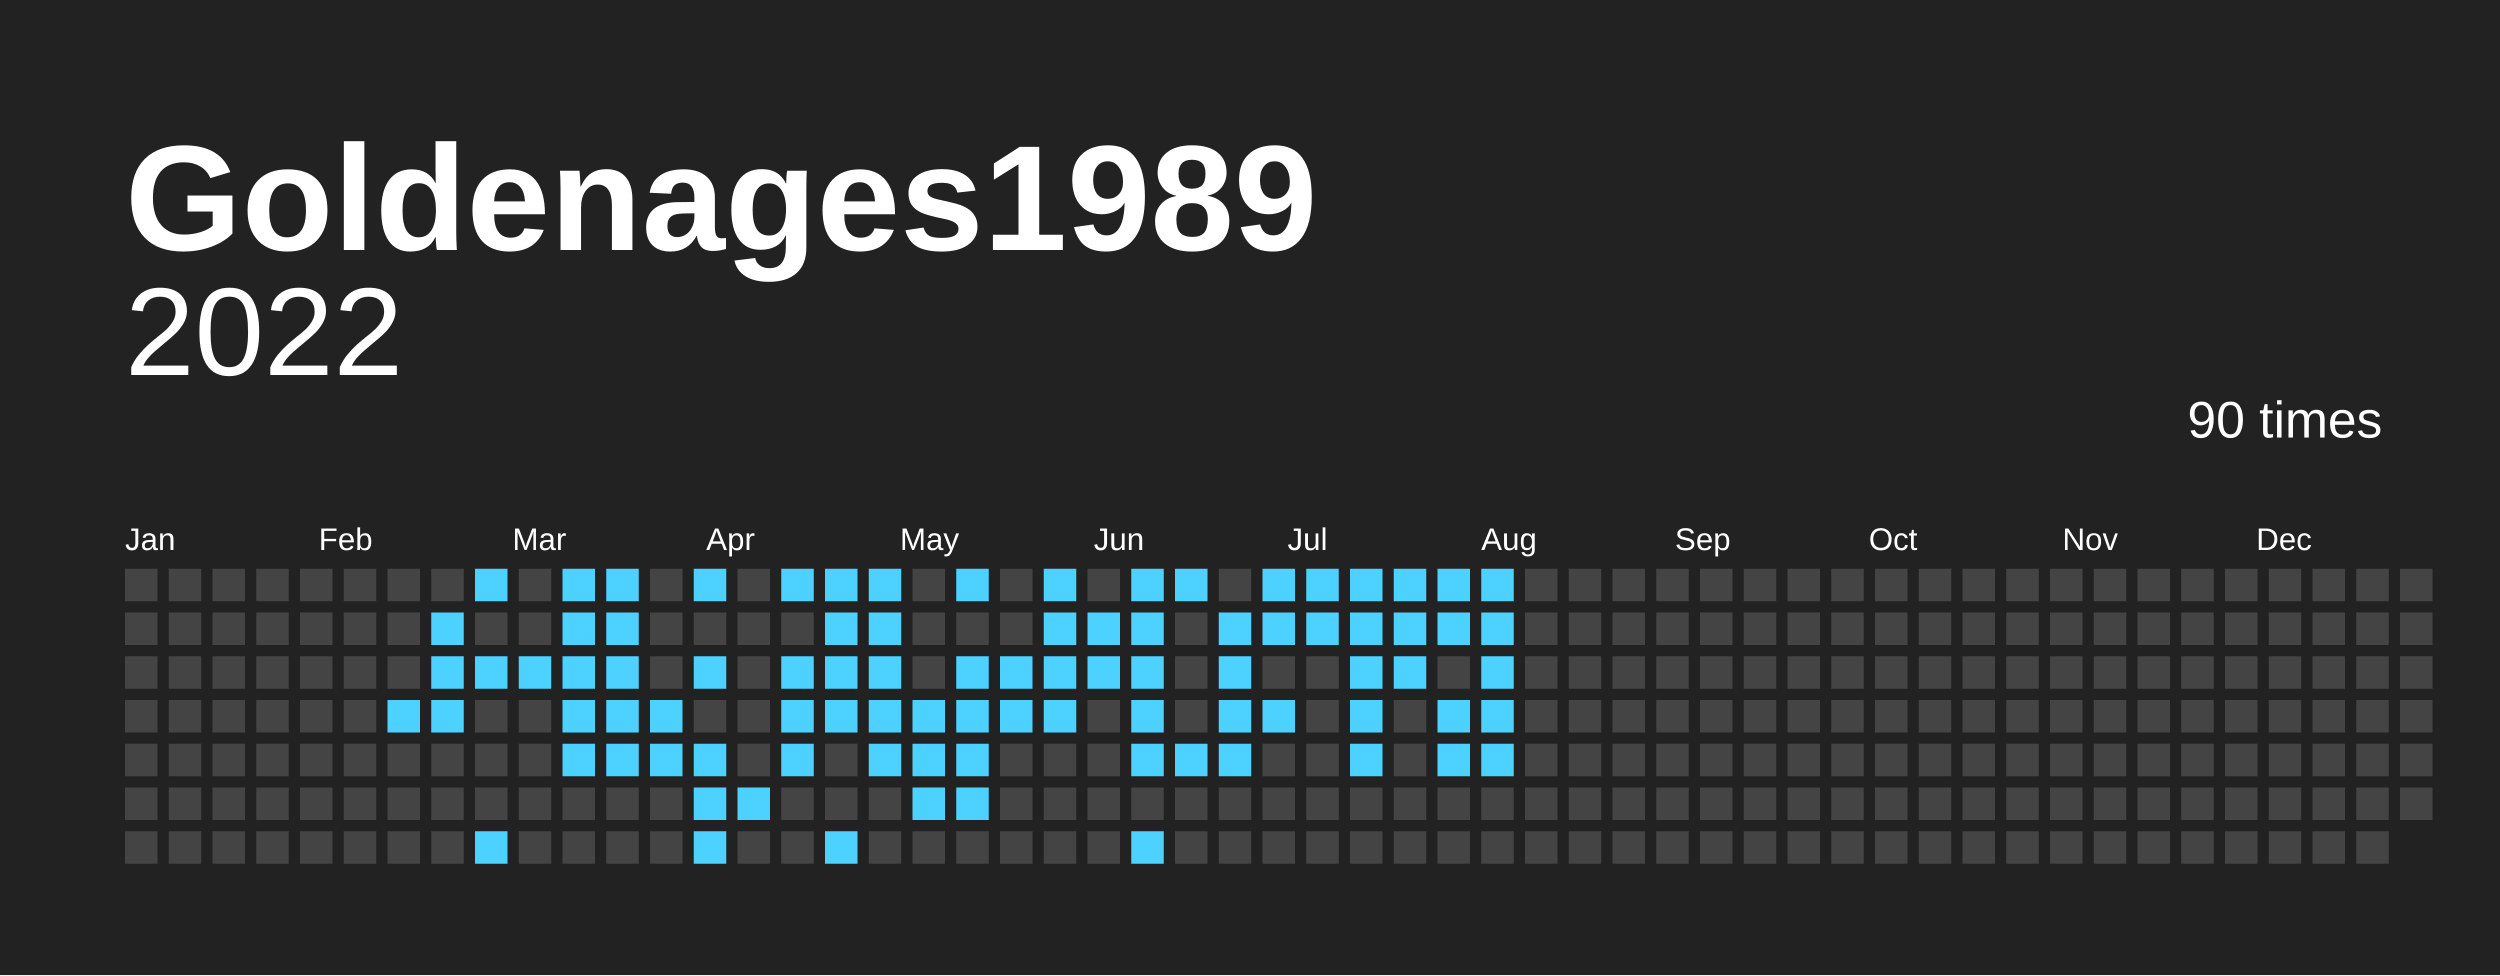
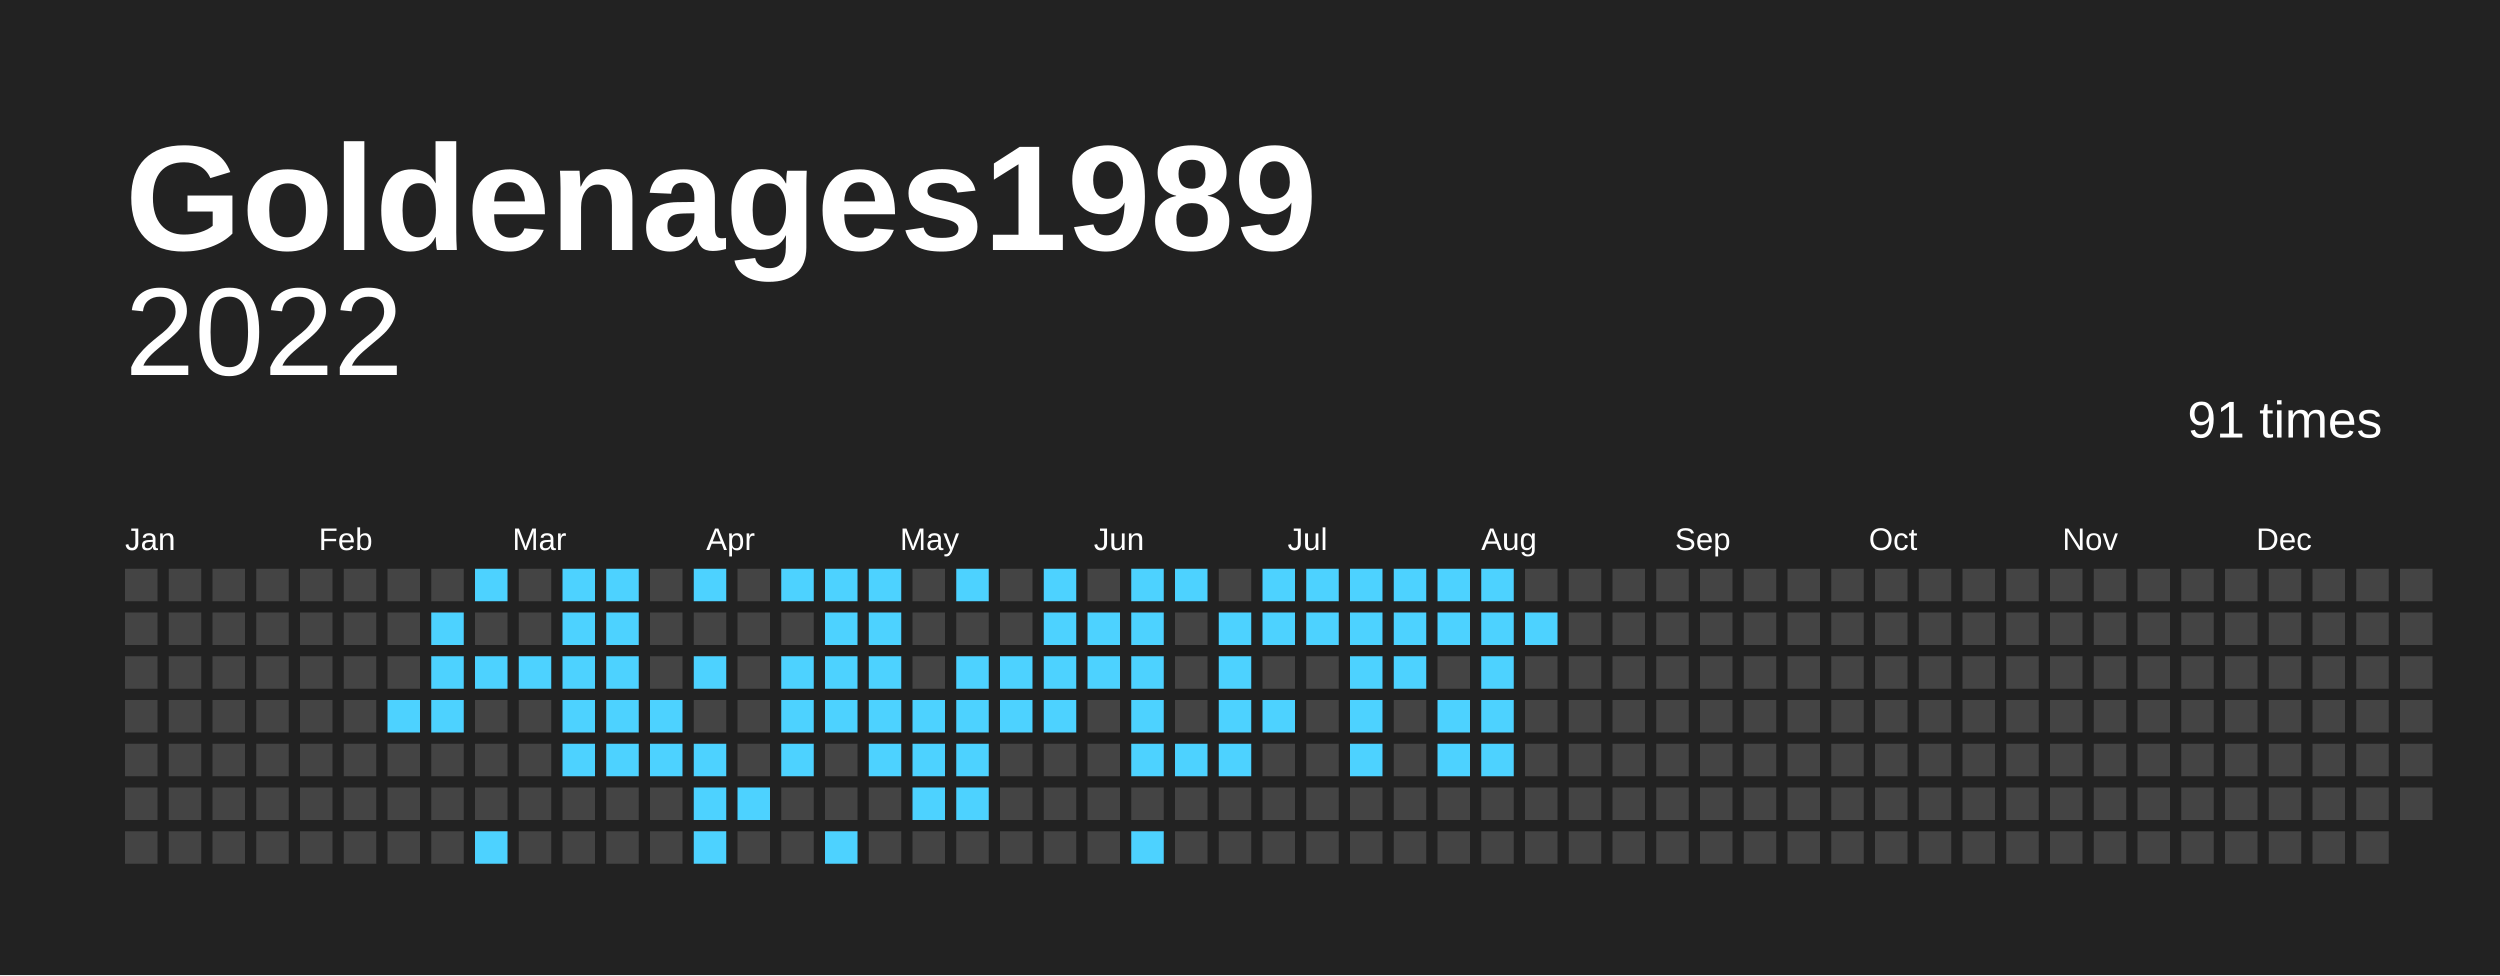
<svg xmlns="http://www.w3.org/2000/svg" baseProfile="full" height="78mm" version="1.1" viewBox="0,0,200,78" width="200mm">
  <defs />
  <rect fill="#222222" height="78" width="200" x="0" y="0" />
  <text fill="#FFFFFF" style="font-size:12px; font-family:Arial; font-weight:bold;" x="10" y="20">Goldenages1989</text>
  <text alignment-baseline="hanging" fill="#FFFFFF" style="font-size:10.0px; font-family:Arial;" x="10" y="30">2022</text>
-   <text alignment-baseline="hanging" fill="#FFFFFF" style="font-size:4.125px; font-family:Arial;" x="175" y="35">90 times</text>
+   <text alignment-baseline="hanging" fill="#FFFFFF" style="font-size:4.125px; font-family:Arial;" x="175" y="35">91 times</text>
  <text fill="#FFFFFF" style="font-size:2.5px; font-family:Arial" x="10.0" y="44">Jan</text>
  <text fill="#FFFFFF" style="font-size:2.5px; font-family:Arial" x="25.5" y="44">Feb</text>
  <text fill="#FFFFFF" style="font-size:2.5px; font-family:Arial" x="41.0" y="44">Mar</text>
  <text fill="#FFFFFF" style="font-size:2.5px; font-family:Arial" x="56.5" y="44">Apr</text>
  <text fill="#FFFFFF" style="font-size:2.5px; font-family:Arial" x="72.0" y="44">May</text>
  <text fill="#FFFFFF" style="font-size:2.5px; font-family:Arial" x="87.5" y="44">Jun</text>
  <text fill="#FFFFFF" style="font-size:2.5px; font-family:Arial" x="103.0" y="44">Jul</text>
  <text fill="#FFFFFF" style="font-size:2.5px; font-family:Arial" x="118.5" y="44">Aug</text>
  <text fill="#FFFFFF" style="font-size:2.5px; font-family:Arial" x="134.0" y="44">Sep</text>
  <text fill="#FFFFFF" style="font-size:2.5px; font-family:Arial" x="149.5" y="44">Oct</text>
  <text fill="#FFFFFF" style="font-size:2.5px; font-family:Arial" x="165.0" y="44">Nov</text>
  <text fill="#FFFFFF" style="font-size:2.5px; font-family:Arial" x="180.5" y="44">Dec</text>
  <rect fill="#444444" height="2.6" width="2.6" x="10.0" y="45.5" />
  <rect fill="#444444" height="2.6" width="2.6" x="10.0" y="49.0" />
  <rect fill="#444444" height="2.6" width="2.6" x="10.0" y="52.5" />
  <rect fill="#444444" height="2.6" width="2.6" x="10.0" y="56.0" />
  <rect fill="#444444" height="2.6" width="2.6" x="10.0" y="59.5" />
  <rect fill="#444444" height="2.6" width="2.6" x="10.0" y="63.0" />
  <rect fill="#444444" height="2.6" width="2.6" x="10.0" y="66.5" />
  <rect fill="#444444" height="2.6" width="2.6" x="13.5" y="45.5" />
  <rect fill="#444444" height="2.6" width="2.6" x="13.5" y="49.0" />
  <rect fill="#444444" height="2.6" width="2.6" x="13.5" y="52.5" />
  <rect fill="#444444" height="2.6" width="2.6" x="13.5" y="56.0" />
  <rect fill="#444444" height="2.6" width="2.6" x="13.5" y="59.5" />
  <rect fill="#444444" height="2.6" width="2.6" x="13.5" y="63.0" />
  <rect fill="#444444" height="2.6" width="2.6" x="13.5" y="66.5" />
  <rect fill="#444444" height="2.6" width="2.6" x="17.0" y="45.5" />
  <rect fill="#444444" height="2.6" width="2.6" x="17.0" y="49.0" />
  <rect fill="#444444" height="2.6" width="2.6" x="17.0" y="52.5" />
  <rect fill="#444444" height="2.6" width="2.6" x="17.0" y="56.0" />
  <rect fill="#444444" height="2.6" width="2.6" x="17.0" y="59.5" />
  <rect fill="#444444" height="2.6" width="2.6" x="17.0" y="63.0" />
  <rect fill="#444444" height="2.6" width="2.6" x="17.0" y="66.5" />
  <rect fill="#444444" height="2.6" width="2.6" x="20.5" y="45.5" />
  <rect fill="#444444" height="2.6" width="2.6" x="20.5" y="49.0" />
  <rect fill="#444444" height="2.6" width="2.6" x="20.5" y="52.5" />
  <rect fill="#444444" height="2.6" width="2.6" x="20.5" y="56.0" />
  <rect fill="#444444" height="2.6" width="2.6" x="20.5" y="59.5" />
  <rect fill="#444444" height="2.6" width="2.6" x="20.5" y="63.0" />
  <rect fill="#444444" height="2.6" width="2.6" x="20.5" y="66.5" />
  <rect fill="#444444" height="2.6" width="2.6" x="24.0" y="45.5" />
  <rect fill="#444444" height="2.6" width="2.6" x="24.0" y="49.0" />
  <rect fill="#444444" height="2.6" width="2.6" x="24.0" y="52.5" />
  <rect fill="#444444" height="2.6" width="2.6" x="24.0" y="56.0" />
  <rect fill="#444444" height="2.6" width="2.6" x="24.0" y="59.5" />
  <rect fill="#444444" height="2.6" width="2.6" x="24.0" y="63.0" />
  <rect fill="#444444" height="2.6" width="2.6" x="24.0" y="66.5" />
  <rect fill="#444444" height="2.6" width="2.6" x="27.5" y="45.5" />
  <rect fill="#444444" height="2.6" width="2.6" x="27.5" y="49.0" />
  <rect fill="#444444" height="2.6" width="2.6" x="27.5" y="52.5" />
  <rect fill="#444444" height="2.6" width="2.6" x="27.5" y="56.0" />
  <rect fill="#444444" height="2.6" width="2.6" x="27.5" y="59.5" />
  <rect fill="#444444" height="2.6" width="2.6" x="27.5" y="63.0" />
  <rect fill="#444444" height="2.6" width="2.6" x="27.5" y="66.5" />
  <rect fill="#444444" height="2.6" width="2.6" x="31.0" y="45.5" />
  <rect fill="#444444" height="2.6" width="2.6" x="31.0" y="49.0" />
  <rect fill="#444444" height="2.6" width="2.6" x="31.0" y="52.5" />
  <rect fill="#4DD2FF" height="2.6" width="2.6" x="31.0" y="56.0" />
  <rect fill="#444444" height="2.6" width="2.6" x="31.0" y="59.5" />
  <rect fill="#444444" height="2.6" width="2.6" x="31.0" y="63.0" />
  <rect fill="#444444" height="2.6" width="2.6" x="31.0" y="66.5" />
  <rect fill="#444444" height="2.6" width="2.6" x="34.5" y="45.5" />
  <rect fill="#4DD2FF" height="2.6" width="2.6" x="34.5" y="49.0" />
  <rect fill="#4DD2FF" height="2.6" width="2.6" x="34.5" y="52.5" />
  <rect fill="#4DD2FF" height="2.6" width="2.6" x="34.5" y="56.0" />
  <rect fill="#444444" height="2.6" width="2.6" x="34.5" y="59.5" />
  <rect fill="#444444" height="2.6" width="2.6" x="34.5" y="63.0" />
  <rect fill="#444444" height="2.6" width="2.6" x="34.5" y="66.5" />
  <rect fill="#4DD2FF" height="2.6" width="2.6" x="38.0" y="45.5" />
  <rect fill="#444444" height="2.6" width="2.6" x="38.0" y="49.0" />
  <rect fill="#4DD2FF" height="2.6" width="2.6" x="38.0" y="52.5" />
  <rect fill="#444444" height="2.6" width="2.6" x="38.0" y="56.0" />
  <rect fill="#444444" height="2.6" width="2.6" x="38.0" y="59.5" />
  <rect fill="#444444" height="2.6" width="2.6" x="38.0" y="63.0" />
  <rect fill="#4DD2FF" height="2.6" width="2.6" x="38.0" y="66.5" />
  <rect fill="#444444" height="2.6" width="2.6" x="41.5" y="45.5" />
  <rect fill="#444444" height="2.6" width="2.6" x="41.5" y="49.0" />
  <rect fill="#4DD2FF" height="2.6" width="2.6" x="41.5" y="52.5" />
  <rect fill="#444444" height="2.6" width="2.6" x="41.5" y="56.0" />
  <rect fill="#444444" height="2.6" width="2.6" x="41.5" y="59.5" />
  <rect fill="#444444" height="2.6" width="2.6" x="41.5" y="63.0" />
  <rect fill="#444444" height="2.6" width="2.6" x="41.5" y="66.5" />
  <rect fill="#4DD2FF" height="2.6" width="2.6" x="45.0" y="45.5" />
  <rect fill="#4DD2FF" height="2.6" width="2.6" x="45.0" y="49.0" />
  <rect fill="#4DD2FF" height="2.6" width="2.6" x="45.0" y="52.5" />
  <rect fill="#4DD2FF" height="2.6" width="2.6" x="45.0" y="56.0" />
  <rect fill="#4DD2FF" height="2.6" width="2.6" x="45.0" y="59.5" />
  <rect fill="#444444" height="2.6" width="2.6" x="45.0" y="63.0" />
  <rect fill="#444444" height="2.6" width="2.6" x="45.0" y="66.5" />
  <rect fill="#4DD2FF" height="2.6" width="2.6" x="48.5" y="45.5" />
  <rect fill="#4DD2FF" height="2.6" width="2.6" x="48.5" y="49.0" />
  <rect fill="#4DD2FF" height="2.6" width="2.6" x="48.5" y="52.5" />
  <rect fill="#4DD2FF" height="2.6" width="2.6" x="48.5" y="56.0" />
  <rect fill="#4DD2FF" height="2.6" width="2.6" x="48.5" y="59.5" />
  <rect fill="#444444" height="2.6" width="2.6" x="48.5" y="63.0" />
  <rect fill="#444444" height="2.6" width="2.6" x="48.5" y="66.5" />
  <rect fill="#444444" height="2.6" width="2.6" x="52.0" y="45.5" />
  <rect fill="#444444" height="2.6" width="2.6" x="52.0" y="49.0" />
  <rect fill="#444444" height="2.6" width="2.6" x="52.0" y="52.5" />
  <rect fill="#4DD2FF" height="2.6" width="2.6" x="52.0" y="56.0" />
  <rect fill="#4DD2FF" height="2.6" width="2.6" x="52.0" y="59.5" />
  <rect fill="#444444" height="2.6" width="2.6" x="52.0" y="63.0" />
  <rect fill="#444444" height="2.6" width="2.6" x="52.0" y="66.5" />
  <rect fill="#4DD2FF" height="2.6" width="2.6" x="55.5" y="45.5" />
  <rect fill="#444444" height="2.6" width="2.6" x="55.5" y="49.0" />
  <rect fill="#4DD2FF" height="2.6" width="2.6" x="55.5" y="52.5" />
  <rect fill="#444444" height="2.6" width="2.6" x="55.5" y="56.0" />
  <rect fill="#4DD2FF" height="2.6" width="2.6" x="55.5" y="59.5" />
  <rect fill="#4DD2FF" height="2.6" width="2.6" x="55.5" y="63.0" />
  <rect fill="#4DD2FF" height="2.6" width="2.6" x="55.5" y="66.5" />
  <rect fill="#444444" height="2.6" width="2.6" x="59.0" y="45.5" />
  <rect fill="#444444" height="2.6" width="2.6" x="59.0" y="49.0" />
  <rect fill="#444444" height="2.6" width="2.6" x="59.0" y="52.5" />
  <rect fill="#444444" height="2.6" width="2.6" x="59.0" y="56.0" />
  <rect fill="#444444" height="2.6" width="2.6" x="59.0" y="59.5" />
  <rect fill="#4DD2FF" height="2.6" width="2.6" x="59.0" y="63.0" />
  <rect fill="#444444" height="2.6" width="2.6" x="59.0" y="66.5" />
  <rect fill="#4DD2FF" height="2.6" width="2.6" x="62.5" y="45.5" />
  <rect fill="#444444" height="2.6" width="2.6" x="62.5" y="49.0" />
  <rect fill="#4DD2FF" height="2.6" width="2.6" x="62.5" y="52.5" />
  <rect fill="#4DD2FF" height="2.6" width="2.6" x="62.5" y="56.0" />
  <rect fill="#4DD2FF" height="2.6" width="2.6" x="62.5" y="59.5" />
  <rect fill="#444444" height="2.6" width="2.6" x="62.5" y="63.0" />
  <rect fill="#444444" height="2.6" width="2.6" x="62.5" y="66.5" />
  <rect fill="#4DD2FF" height="2.6" width="2.6" x="66.0" y="45.5" />
  <rect fill="#4DD2FF" height="2.6" width="2.6" x="66.0" y="49.0" />
  <rect fill="#4DD2FF" height="2.6" width="2.6" x="66.0" y="52.5" />
  <rect fill="#4DD2FF" height="2.6" width="2.6" x="66.0" y="56.0" />
  <rect fill="#444444" height="2.6" width="2.6" x="66.0" y="59.5" />
  <rect fill="#444444" height="2.6" width="2.6" x="66.0" y="63.0" />
  <rect fill="#4DD2FF" height="2.6" width="2.6" x="66.0" y="66.5" />
  <rect fill="#4DD2FF" height="2.6" width="2.6" x="69.5" y="45.5" />
  <rect fill="#4DD2FF" height="2.6" width="2.6" x="69.5" y="49.0" />
  <rect fill="#4DD2FF" height="2.6" width="2.6" x="69.5" y="52.5" />
  <rect fill="#4DD2FF" height="2.6" width="2.6" x="69.5" y="56.0" />
  <rect fill="#4DD2FF" height="2.6" width="2.6" x="69.5" y="59.5" />
  <rect fill="#444444" height="2.6" width="2.6" x="69.5" y="63.0" />
  <rect fill="#444444" height="2.6" width="2.6" x="69.5" y="66.5" />
  <rect fill="#444444" height="2.6" width="2.6" x="73.0" y="45.5" />
  <rect fill="#444444" height="2.6" width="2.6" x="73.0" y="49.0" />
  <rect fill="#444444" height="2.6" width="2.6" x="73.0" y="52.5" />
  <rect fill="#4DD2FF" height="2.6" width="2.6" x="73.0" y="56.0" />
  <rect fill="#4DD2FF" height="2.6" width="2.6" x="73.0" y="59.5" />
  <rect fill="#4DD2FF" height="2.6" width="2.6" x="73.0" y="63.0" />
  <rect fill="#444444" height="2.6" width="2.6" x="73.0" y="66.5" />
  <rect fill="#4DD2FF" height="2.6" width="2.6" x="76.5" y="45.5" />
  <rect fill="#444444" height="2.6" width="2.6" x="76.5" y="49.0" />
  <rect fill="#4DD2FF" height="2.6" width="2.6" x="76.5" y="52.5" />
  <rect fill="#4DD2FF" height="2.6" width="2.6" x="76.5" y="56.0" />
  <rect fill="#4DD2FF" height="2.6" width="2.6" x="76.5" y="59.5" />
  <rect fill="#4DD2FF" height="2.6" width="2.6" x="76.5" y="63.0" />
  <rect fill="#444444" height="2.6" width="2.6" x="76.5" y="66.5" />
  <rect fill="#444444" height="2.6" width="2.6" x="80.0" y="45.5" />
  <rect fill="#444444" height="2.6" width="2.6" x="80.0" y="49.0" />
  <rect fill="#4DD2FF" height="2.6" width="2.6" x="80.0" y="52.5" />
  <rect fill="#4DD2FF" height="2.6" width="2.6" x="80.0" y="56.0" />
  <rect fill="#444444" height="2.6" width="2.6" x="80.0" y="59.5" />
  <rect fill="#444444" height="2.6" width="2.6" x="80.0" y="63.0" />
  <rect fill="#444444" height="2.6" width="2.6" x="80.0" y="66.5" />
  <rect fill="#4DD2FF" height="2.6" width="2.6" x="83.5" y="45.5" />
  <rect fill="#4DD2FF" height="2.6" width="2.6" x="83.5" y="49.0" />
  <rect fill="#4DD2FF" height="2.6" width="2.6" x="83.5" y="52.5" />
  <rect fill="#4DD2FF" height="2.6" width="2.6" x="83.5" y="56.0" />
  <rect fill="#444444" height="2.6" width="2.6" x="83.5" y="59.5" />
  <rect fill="#444444" height="2.6" width="2.6" x="83.5" y="63.0" />
  <rect fill="#444444" height="2.6" width="2.6" x="83.5" y="66.5" />
  <rect fill="#444444" height="2.6" width="2.6" x="87.0" y="45.5" />
  <rect fill="#4DD2FF" height="2.6" width="2.6" x="87.0" y="49.0" />
  <rect fill="#4DD2FF" height="2.6" width="2.6" x="87.0" y="52.5" />
  <rect fill="#444444" height="2.6" width="2.6" x="87.0" y="56.0" />
  <rect fill="#444444" height="2.6" width="2.6" x="87.0" y="59.5" />
  <rect fill="#444444" height="2.6" width="2.6" x="87.0" y="63.0" />
  <rect fill="#444444" height="2.6" width="2.6" x="87.0" y="66.5" />
  <rect fill="#4DD2FF" height="2.6" width="2.6" x="90.5" y="45.5" />
  <rect fill="#4DD2FF" height="2.6" width="2.6" x="90.5" y="49.0" />
  <rect fill="#4DD2FF" height="2.6" width="2.6" x="90.5" y="52.5" />
  <rect fill="#4DD2FF" height="2.6" width="2.6" x="90.5" y="56.0" />
  <rect fill="#4DD2FF" height="2.6" width="2.6" x="90.5" y="59.5" />
  <rect fill="#444444" height="2.6" width="2.6" x="90.5" y="63.0" />
  <rect fill="#4DD2FF" height="2.6" width="2.6" x="90.5" y="66.5" />
  <rect fill="#4DD2FF" height="2.6" width="2.6" x="94.0" y="45.5" />
  <rect fill="#444444" height="2.6" width="2.6" x="94.0" y="49.0" />
  <rect fill="#444444" height="2.6" width="2.6" x="94.0" y="52.5" />
  <rect fill="#444444" height="2.6" width="2.6" x="94.0" y="56.0" />
  <rect fill="#4DD2FF" height="2.6" width="2.6" x="94.0" y="59.5" />
  <rect fill="#444444" height="2.6" width="2.6" x="94.0" y="63.0" />
  <rect fill="#444444" height="2.6" width="2.6" x="94.0" y="66.5" />
  <rect fill="#444444" height="2.6" width="2.6" x="97.5" y="45.5" />
  <rect fill="#4DD2FF" height="2.6" width="2.6" x="97.5" y="49.0" />
  <rect fill="#4DD2FF" height="2.6" width="2.6" x="97.5" y="52.5" />
  <rect fill="#4DD2FF" height="2.6" width="2.6" x="97.5" y="56.0" />
  <rect fill="#4DD2FF" height="2.6" width="2.6" x="97.5" y="59.5" />
  <rect fill="#444444" height="2.6" width="2.6" x="97.5" y="63.0" />
  <rect fill="#444444" height="2.6" width="2.6" x="97.5" y="66.5" />
  <rect fill="#4DD2FF" height="2.6" width="2.6" x="101.0" y="45.5" />
  <rect fill="#4DD2FF" height="2.6" width="2.6" x="101.0" y="49.0" />
  <rect fill="#444444" height="2.6" width="2.6" x="101.0" y="52.5" />
  <rect fill="#4DD2FF" height="2.6" width="2.6" x="101.0" y="56.0" />
  <rect fill="#444444" height="2.6" width="2.6" x="101.0" y="59.5" />
  <rect fill="#444444" height="2.6" width="2.6" x="101.0" y="63.0" />
  <rect fill="#444444" height="2.6" width="2.6" x="101.0" y="66.5" />
  <rect fill="#4DD2FF" height="2.6" width="2.6" x="104.5" y="45.5" />
  <rect fill="#4DD2FF" height="2.6" width="2.6" x="104.5" y="49.0" />
  <rect fill="#444444" height="2.6" width="2.6" x="104.5" y="52.5" />
  <rect fill="#444444" height="2.6" width="2.6" x="104.5" y="56.0" />
  <rect fill="#444444" height="2.6" width="2.6" x="104.5" y="59.5" />
  <rect fill="#444444" height="2.6" width="2.6" x="104.5" y="63.0" />
  <rect fill="#444444" height="2.6" width="2.6" x="104.5" y="66.5" />
  <rect fill="#4DD2FF" height="2.6" width="2.6" x="108.0" y="45.5" />
  <rect fill="#4DD2FF" height="2.6" width="2.6" x="108.0" y="49.0" />
  <rect fill="#4DD2FF" height="2.6" width="2.6" x="108.0" y="52.5" />
  <rect fill="#4DD2FF" height="2.6" width="2.6" x="108.0" y="56.0" />
  <rect fill="#4DD2FF" height="2.6" width="2.6" x="108.0" y="59.5" />
  <rect fill="#444444" height="2.6" width="2.6" x="108.0" y="63.0" />
  <rect fill="#444444" height="2.6" width="2.6" x="108.0" y="66.5" />
  <rect fill="#4DD2FF" height="2.6" width="2.6" x="111.5" y="45.5" />
  <rect fill="#4DD2FF" height="2.6" width="2.6" x="111.5" y="49.0" />
  <rect fill="#4DD2FF" height="2.6" width="2.6" x="111.5" y="52.5" />
  <rect fill="#444444" height="2.6" width="2.6" x="111.5" y="56.0" />
  <rect fill="#444444" height="2.6" width="2.6" x="111.5" y="59.5" />
  <rect fill="#444444" height="2.6" width="2.6" x="111.5" y="63.0" />
  <rect fill="#444444" height="2.6" width="2.6" x="111.5" y="66.5" />
  <rect fill="#4DD2FF" height="2.6" width="2.6" x="115.0" y="45.5" />
  <rect fill="#4DD2FF" height="2.6" width="2.6" x="115.0" y="49.0" />
  <rect fill="#444444" height="2.6" width="2.6" x="115.0" y="52.5" />
  <rect fill="#4DD2FF" height="2.6" width="2.6" x="115.0" y="56.0" />
  <rect fill="#4DD2FF" height="2.6" width="2.6" x="115.0" y="59.5" />
  <rect fill="#444444" height="2.6" width="2.6" x="115.0" y="63.0" />
  <rect fill="#444444" height="2.6" width="2.6" x="115.0" y="66.5" />
  <rect fill="#4DD2FF" height="2.6" width="2.6" x="118.5" y="45.5" />
  <rect fill="#4DD2FF" height="2.6" width="2.6" x="118.5" y="49.0" />
  <rect fill="#4DD2FF" height="2.6" width="2.6" x="118.5" y="52.5" />
  <rect fill="#4DD2FF" height="2.6" width="2.6" x="118.5" y="56.0" />
  <rect fill="#4DD2FF" height="2.6" width="2.6" x="118.5" y="59.5" />
  <rect fill="#444444" height="2.6" width="2.6" x="118.5" y="63.0" />
  <rect fill="#444444" height="2.6" width="2.6" x="118.5" y="66.5" />
  <rect fill="#444444" height="2.6" width="2.6" x="122.0" y="45.5" />
-   <rect fill="#444444" height="2.6" width="2.6" x="122.0" y="49.0" />
+   <rect fill="#4DD2FF" height="2.6" width="2.6" x="122.0" y="49.0" />
  <rect fill="#444444" height="2.6" width="2.6" x="122.0" y="52.5" />
  <rect fill="#444444" height="2.6" width="2.6" x="122.0" y="56.0" />
  <rect fill="#444444" height="2.6" width="2.6" x="122.0" y="59.5" />
  <rect fill="#444444" height="2.6" width="2.6" x="122.0" y="63.0" />
  <rect fill="#444444" height="2.6" width="2.6" x="122.0" y="66.5" />
  <rect fill="#444444" height="2.6" width="2.6" x="125.5" y="45.5" />
  <rect fill="#444444" height="2.6" width="2.6" x="125.5" y="49.0" />
  <rect fill="#444444" height="2.6" width="2.6" x="125.5" y="52.5" />
  <rect fill="#444444" height="2.6" width="2.6" x="125.5" y="56.0" />
  <rect fill="#444444" height="2.6" width="2.6" x="125.5" y="59.5" />
  <rect fill="#444444" height="2.6" width="2.6" x="125.5" y="63.0" />
  <rect fill="#444444" height="2.6" width="2.6" x="125.5" y="66.5" />
  <rect fill="#444444" height="2.6" width="2.6" x="129.0" y="45.5" />
  <rect fill="#444444" height="2.6" width="2.6" x="129.0" y="49.0" />
  <rect fill="#444444" height="2.6" width="2.6" x="129.0" y="52.5" />
  <rect fill="#444444" height="2.6" width="2.6" x="129.0" y="56.0" />
  <rect fill="#444444" height="2.6" width="2.6" x="129.0" y="59.5" />
  <rect fill="#444444" height="2.6" width="2.6" x="129.0" y="63.0" />
  <rect fill="#444444" height="2.6" width="2.6" x="129.0" y="66.5" />
  <rect fill="#444444" height="2.6" width="2.6" x="132.5" y="45.5" />
  <rect fill="#444444" height="2.6" width="2.6" x="132.5" y="49.0" />
  <rect fill="#444444" height="2.6" width="2.6" x="132.5" y="52.5" />
  <rect fill="#444444" height="2.6" width="2.6" x="132.5" y="56.0" />
  <rect fill="#444444" height="2.6" width="2.6" x="132.5" y="59.5" />
  <rect fill="#444444" height="2.6" width="2.6" x="132.5" y="63.0" />
  <rect fill="#444444" height="2.6" width="2.6" x="132.5" y="66.5" />
  <rect fill="#444444" height="2.6" width="2.6" x="136.0" y="45.5" />
  <rect fill="#444444" height="2.6" width="2.6" x="136.0" y="49.0" />
  <rect fill="#444444" height="2.6" width="2.6" x="136.0" y="52.5" />
  <rect fill="#444444" height="2.6" width="2.6" x="136.0" y="56.0" />
  <rect fill="#444444" height="2.6" width="2.6" x="136.0" y="59.5" />
  <rect fill="#444444" height="2.6" width="2.6" x="136.0" y="63.0" />
  <rect fill="#444444" height="2.6" width="2.6" x="136.0" y="66.5" />
  <rect fill="#444444" height="2.6" width="2.6" x="139.5" y="45.5" />
  <rect fill="#444444" height="2.6" width="2.6" x="139.5" y="49.0" />
  <rect fill="#444444" height="2.6" width="2.6" x="139.5" y="52.5" />
  <rect fill="#444444" height="2.6" width="2.6" x="139.5" y="56.0" />
  <rect fill="#444444" height="2.6" width="2.6" x="139.5" y="59.5" />
  <rect fill="#444444" height="2.6" width="2.6" x="139.5" y="63.0" />
  <rect fill="#444444" height="2.6" width="2.6" x="139.5" y="66.5" />
  <rect fill="#444444" height="2.6" width="2.6" x="143.0" y="45.5" />
  <rect fill="#444444" height="2.6" width="2.6" x="143.0" y="49.0" />
  <rect fill="#444444" height="2.6" width="2.6" x="143.0" y="52.5" />
  <rect fill="#444444" height="2.6" width="2.6" x="143.0" y="56.0" />
  <rect fill="#444444" height="2.6" width="2.6" x="143.0" y="59.5" />
  <rect fill="#444444" height="2.6" width="2.6" x="143.0" y="63.0" />
  <rect fill="#444444" height="2.6" width="2.6" x="143.0" y="66.5" />
  <rect fill="#444444" height="2.6" width="2.6" x="146.5" y="45.5" />
  <rect fill="#444444" height="2.6" width="2.6" x="146.5" y="49.0" />
  <rect fill="#444444" height="2.6" width="2.6" x="146.5" y="52.5" />
  <rect fill="#444444" height="2.6" width="2.6" x="146.5" y="56.0" />
  <rect fill="#444444" height="2.6" width="2.6" x="146.5" y="59.5" />
  <rect fill="#444444" height="2.6" width="2.6" x="146.5" y="63.0" />
  <rect fill="#444444" height="2.6" width="2.6" x="146.5" y="66.5" />
  <rect fill="#444444" height="2.6" width="2.6" x="150.0" y="45.5" />
  <rect fill="#444444" height="2.6" width="2.6" x="150.0" y="49.0" />
  <rect fill="#444444" height="2.6" width="2.6" x="150.0" y="52.5" />
  <rect fill="#444444" height="2.6" width="2.6" x="150.0" y="56.0" />
  <rect fill="#444444" height="2.6" width="2.6" x="150.0" y="59.5" />
  <rect fill="#444444" height="2.6" width="2.6" x="150.0" y="63.0" />
  <rect fill="#444444" height="2.6" width="2.6" x="150.0" y="66.5" />
  <rect fill="#444444" height="2.6" width="2.6" x="153.5" y="45.5" />
  <rect fill="#444444" height="2.6" width="2.6" x="153.5" y="49.0" />
  <rect fill="#444444" height="2.6" width="2.6" x="153.5" y="52.5" />
  <rect fill="#444444" height="2.6" width="2.6" x="153.5" y="56.0" />
  <rect fill="#444444" height="2.6" width="2.6" x="153.5" y="59.5" />
  <rect fill="#444444" height="2.6" width="2.6" x="153.5" y="63.0" />
  <rect fill="#444444" height="2.6" width="2.6" x="153.5" y="66.5" />
  <rect fill="#444444" height="2.6" width="2.6" x="157.0" y="45.5" />
  <rect fill="#444444" height="2.6" width="2.6" x="157.0" y="49.0" />
  <rect fill="#444444" height="2.6" width="2.6" x="157.0" y="52.5" />
  <rect fill="#444444" height="2.6" width="2.6" x="157.0" y="56.0" />
  <rect fill="#444444" height="2.6" width="2.6" x="157.0" y="59.5" />
  <rect fill="#444444" height="2.6" width="2.6" x="157.0" y="63.0" />
  <rect fill="#444444" height="2.6" width="2.6" x="157.0" y="66.5" />
  <rect fill="#444444" height="2.6" width="2.6" x="160.5" y="45.5" />
  <rect fill="#444444" height="2.6" width="2.6" x="160.5" y="49.0" />
  <rect fill="#444444" height="2.6" width="2.6" x="160.5" y="52.5" />
  <rect fill="#444444" height="2.6" width="2.6" x="160.5" y="56.0" />
  <rect fill="#444444" height="2.6" width="2.6" x="160.5" y="59.5" />
  <rect fill="#444444" height="2.6" width="2.6" x="160.5" y="63.0" />
  <rect fill="#444444" height="2.6" width="2.6" x="160.5" y="66.5" />
  <rect fill="#444444" height="2.6" width="2.6" x="164.0" y="45.5" />
  <rect fill="#444444" height="2.6" width="2.6" x="164.0" y="49.0" />
  <rect fill="#444444" height="2.6" width="2.6" x="164.0" y="52.5" />
  <rect fill="#444444" height="2.6" width="2.6" x="164.0" y="56.0" />
  <rect fill="#444444" height="2.6" width="2.6" x="164.0" y="59.5" />
  <rect fill="#444444" height="2.6" width="2.6" x="164.0" y="63.0" />
  <rect fill="#444444" height="2.6" width="2.6" x="164.0" y="66.5" />
  <rect fill="#444444" height="2.6" width="2.6" x="167.5" y="45.5" />
  <rect fill="#444444" height="2.6" width="2.6" x="167.5" y="49.0" />
  <rect fill="#444444" height="2.6" width="2.6" x="167.5" y="52.5" />
  <rect fill="#444444" height="2.6" width="2.6" x="167.5" y="56.0" />
  <rect fill="#444444" height="2.6" width="2.6" x="167.5" y="59.5" />
  <rect fill="#444444" height="2.6" width="2.6" x="167.5" y="63.0" />
  <rect fill="#444444" height="2.6" width="2.6" x="167.5" y="66.5" />
  <rect fill="#444444" height="2.6" width="2.6" x="171.0" y="45.5" />
  <rect fill="#444444" height="2.6" width="2.6" x="171.0" y="49.0" />
  <rect fill="#444444" height="2.6" width="2.6" x="171.0" y="52.5" />
  <rect fill="#444444" height="2.6" width="2.6" x="171.0" y="56.0" />
  <rect fill="#444444" height="2.6" width="2.6" x="171.0" y="59.5" />
  <rect fill="#444444" height="2.6" width="2.6" x="171.0" y="63.0" />
  <rect fill="#444444" height="2.6" width="2.6" x="171.0" y="66.5" />
  <rect fill="#444444" height="2.6" width="2.6" x="174.5" y="45.5" />
  <rect fill="#444444" height="2.6" width="2.6" x="174.5" y="49.0" />
  <rect fill="#444444" height="2.6" width="2.6" x="174.5" y="52.5" />
  <rect fill="#444444" height="2.6" width="2.6" x="174.5" y="56.0" />
  <rect fill="#444444" height="2.6" width="2.6" x="174.5" y="59.5" />
  <rect fill="#444444" height="2.6" width="2.6" x="174.5" y="63.0" />
  <rect fill="#444444" height="2.6" width="2.6" x="174.5" y="66.5" />
  <rect fill="#444444" height="2.6" width="2.6" x="178.0" y="45.5" />
  <rect fill="#444444" height="2.6" width="2.6" x="178.0" y="49.0" />
  <rect fill="#444444" height="2.6" width="2.6" x="178.0" y="52.5" />
  <rect fill="#444444" height="2.6" width="2.6" x="178.0" y="56.0" />
  <rect fill="#444444" height="2.6" width="2.6" x="178.0" y="59.5" />
  <rect fill="#444444" height="2.6" width="2.6" x="178.0" y="63.0" />
  <rect fill="#444444" height="2.6" width="2.6" x="178.0" y="66.5" />
  <rect fill="#444444" height="2.6" width="2.6" x="181.5" y="45.5" />
  <rect fill="#444444" height="2.6" width="2.6" x="181.5" y="49.0" />
  <rect fill="#444444" height="2.6" width="2.6" x="181.5" y="52.5" />
  <rect fill="#444444" height="2.6" width="2.6" x="181.5" y="56.0" />
  <rect fill="#444444" height="2.6" width="2.6" x="181.5" y="59.5" />
  <rect fill="#444444" height="2.6" width="2.6" x="181.5" y="63.0" />
  <rect fill="#444444" height="2.6" width="2.6" x="181.5" y="66.5" />
  <rect fill="#444444" height="2.6" width="2.6" x="185.0" y="45.5" />
  <rect fill="#444444" height="2.6" width="2.6" x="185.0" y="49.0" />
  <rect fill="#444444" height="2.6" width="2.6" x="185.0" y="52.5" />
  <rect fill="#444444" height="2.6" width="2.6" x="185.0" y="56.0" />
  <rect fill="#444444" height="2.6" width="2.6" x="185.0" y="59.5" />
  <rect fill="#444444" height="2.6" width="2.6" x="185.0" y="63.0" />
  <rect fill="#444444" height="2.6" width="2.6" x="185.0" y="66.5" />
  <rect fill="#444444" height="2.6" width="2.6" x="188.5" y="45.5" />
  <rect fill="#444444" height="2.6" width="2.6" x="188.5" y="49.0" />
  <rect fill="#444444" height="2.6" width="2.6" x="188.5" y="52.5" />
  <rect fill="#444444" height="2.6" width="2.6" x="188.5" y="56.0" />
  <rect fill="#444444" height="2.6" width="2.6" x="188.5" y="59.5" />
  <rect fill="#444444" height="2.6" width="2.6" x="188.5" y="63.0" />
  <rect fill="#444444" height="2.6" width="2.6" x="188.5" y="66.5" />
  <rect fill="#444444" height="2.6" width="2.6" x="192.0" y="45.5" />
  <rect fill="#444444" height="2.6" width="2.6" x="192.0" y="49.0" />
  <rect fill="#444444" height="2.6" width="2.6" x="192.0" y="52.5" />
  <rect fill="#444444" height="2.6" width="2.6" x="192.0" y="56.0" />
  <rect fill="#444444" height="2.6" width="2.6" x="192.0" y="59.5" />
  <rect fill="#444444" height="2.6" width="2.6" x="192.0" y="63.0" />
</svg>
